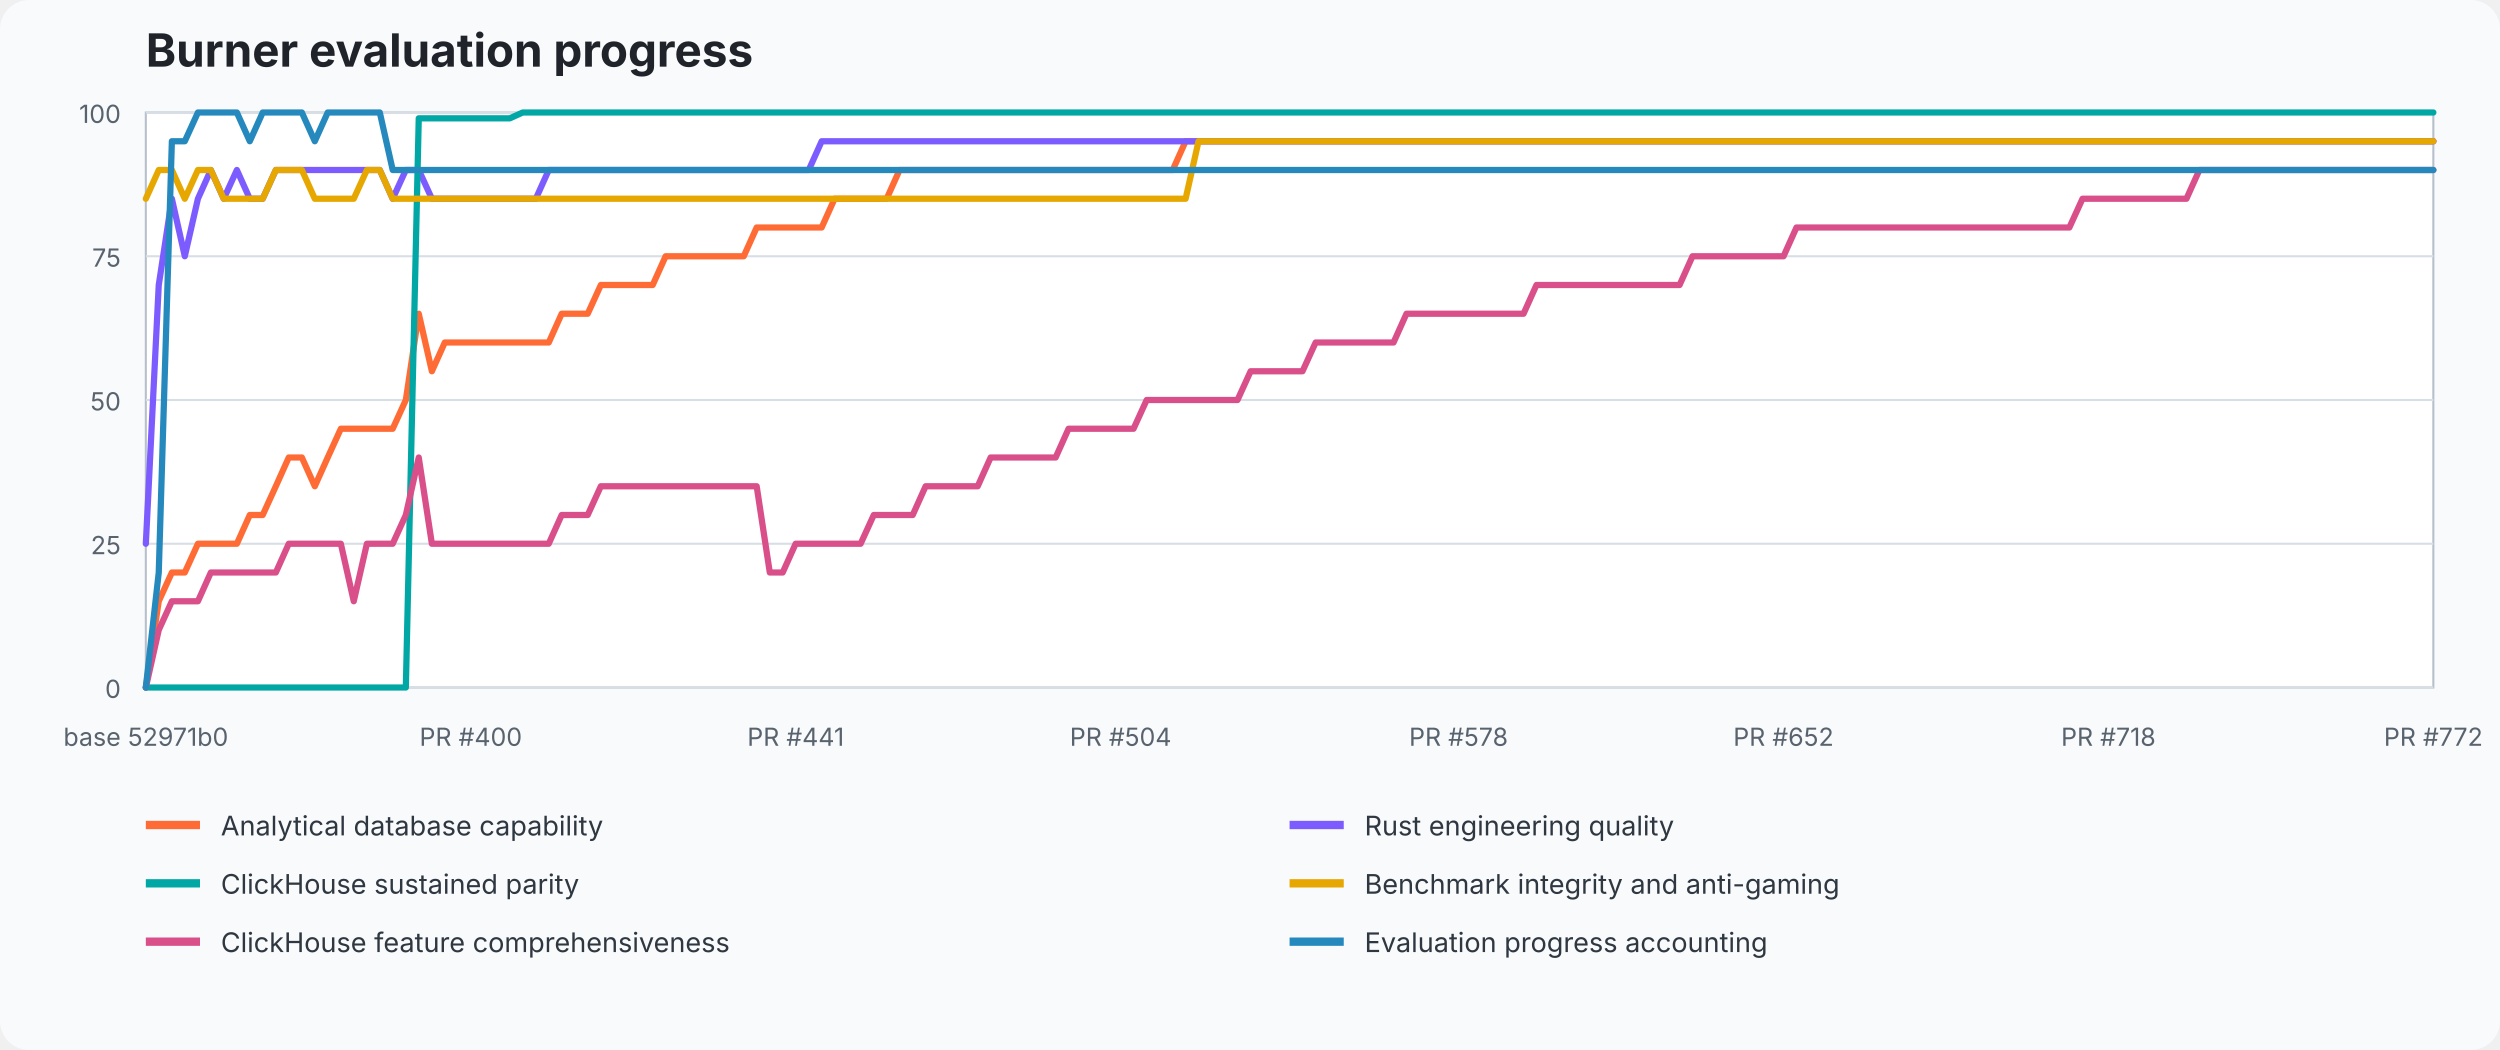
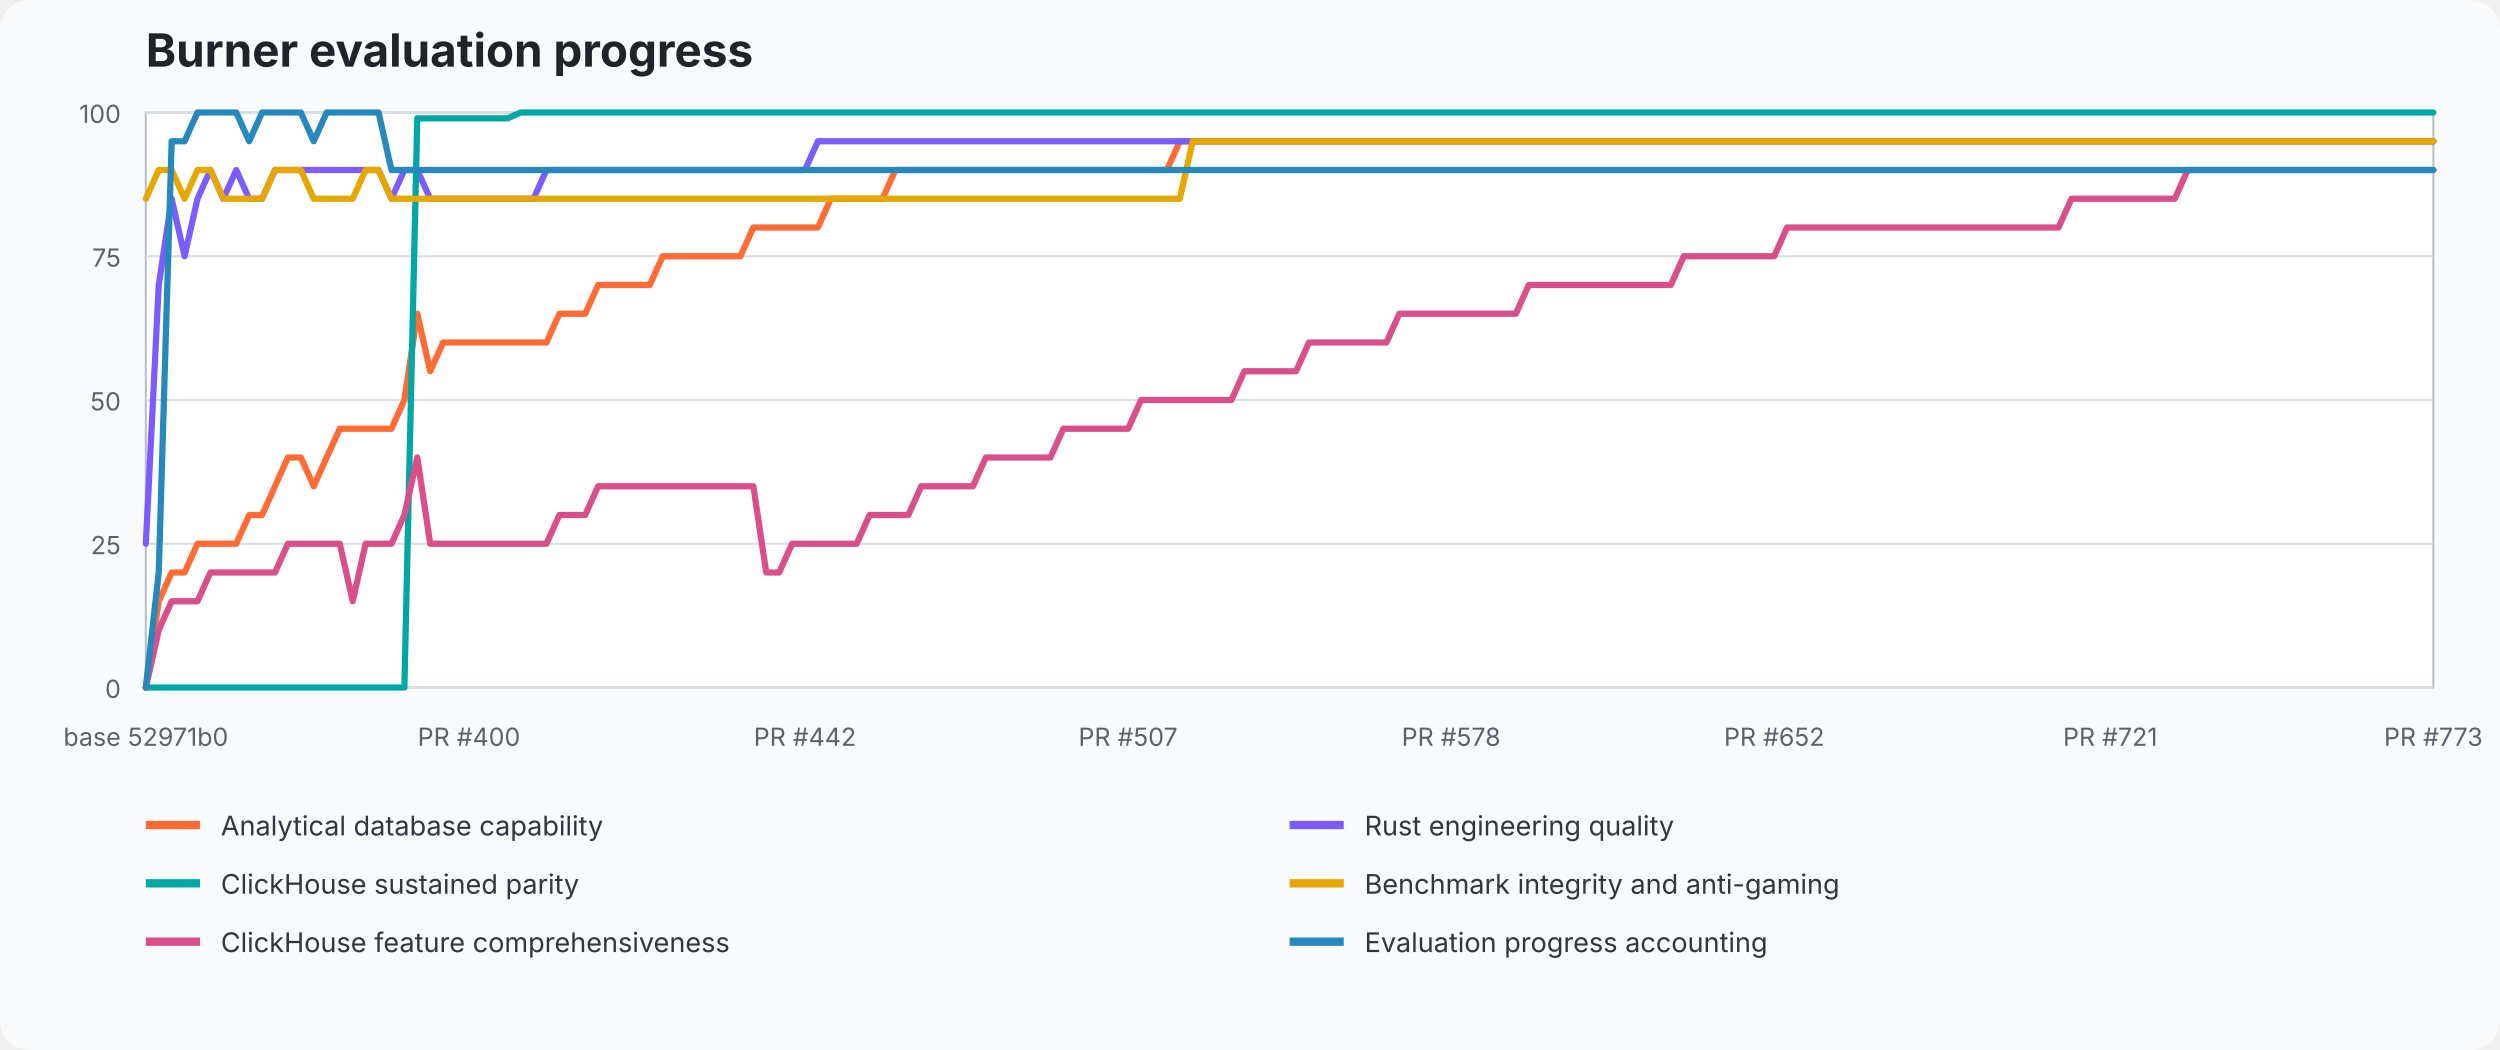
<svg xmlns="http://www.w3.org/2000/svg" width="1200" height="504" viewBox="0 0 1200 504" role="img" aria-labelledby="title desc">
  <style>text{font-family:ui-sans-serif,system-ui,-apple-system,BlinkMacSystemFont,"Segoe UI",sans-serif}.title{font-size:22px;font-weight:700;fill:#20242a}.axis{font-size:12px;fill:#59636e}.legend{font-size:13px;fill:#2f3740}.grid{stroke:#d8dee5;stroke-width:1}.plot{fill:#fff;stroke:#b7c0ca}</style>
  <rect width="100%" height="100%" fill="#f8fafc" rx="14" />
  <text x="70" y="32" class="title">Burner evaluation progress</text>
  <rect x="70" y="54" width="1098" height="276" class="plot" />
  <line x1="70" y1="330" x2="1168" y2="330" class="grid" />
  <text x="58" y="335" text-anchor="end" class="axis">0</text>
  <line x1="70" y1="261" x2="1168" y2="261" class="grid" />
  <text x="58" y="266" text-anchor="end" class="axis">25</text>
  <line x1="70" y1="192" x2="1168" y2="192" class="grid" />
  <text x="58" y="197" text-anchor="end" class="axis">50</text>
  <line x1="70" y1="123" x2="1168" y2="123" class="grid" />
  <text x="58" y="128" text-anchor="end" class="axis">75</text>
  <line x1="70" y1="54" x2="1168" y2="54" class="grid" />
  <text x="58" y="59" text-anchor="end" class="axis">100</text>
-   <polyline points="70.0,330.0 76.2,288.6 82.5,274.8 88.7,274.8 95.0,261.0 101.2,261.0 107.4,261.0 113.7,261.0 119.9,247.2 126.1,247.2 132.4,233.4 138.6,219.6 144.9,219.6 151.1,233.4 157.3,219.6 163.6,205.8 169.8,205.8 176.1,205.8 182.3,205.8 188.5,205.8 194.8,192.0 201.0,150.6 207.3,178.2 213.5,164.4 219.7,164.4 226.0,164.4 232.2,164.4 238.4,164.4 244.7,164.4 250.9,164.4 257.2,164.4 263.4,164.4 269.6,150.6 275.9,150.6 282.1,150.6 288.4,136.8 294.6,136.8 300.8,136.8 307.1,136.8 313.3,136.8 319.5,123.0 325.8,123.0 332.0,123.0 338.3,123.0 344.5,123.0 350.7,123.0 357.0,123.0 363.2,109.2 369.5,109.2 375.7,109.2 381.9,109.2 388.2,109.2 394.4,109.2 400.6,95.4 406.9,95.4 413.1,95.4 419.4,95.4 425.6,95.4 431.8,81.6 438.1,81.6 444.3,81.6 450.6,81.6 456.8,81.6 463.0,81.6 469.3,81.6 475.5,81.6 481.8,81.6 488.0,81.6 494.2,81.6 500.5,81.6 506.7,81.6 512.9,81.6 519.2,81.6 525.4,81.6 531.7,81.6 537.9,81.6 544.1,81.6 550.4,81.6 556.6,81.6 562.9,81.6 569.1,67.8 575.3,67.8 581.6,67.8 587.8,67.8 594.0,67.8 600.3,67.8 606.5,67.8 612.8,67.8 619.0,67.8 625.2,67.8 631.5,67.8 637.7,67.8 644.0,67.8 650.2,67.8 656.4,67.8 662.7,67.8 668.9,67.8 675.1,67.8 681.4,67.8 687.6,67.8 693.9,67.8 700.1,67.8 706.3,67.8 712.6,67.8 718.8,67.8 725.1,67.8 731.3,67.8 737.5,67.8 743.8,67.8 750.0,67.8 756.3,67.8 762.5,67.8 768.7,67.8 775.0,67.8 781.2,67.8 787.4,67.8 793.7,67.8 799.9,67.8 806.2,67.8 812.4,67.8 818.6,67.8 824.9,67.8 831.1,67.8 837.4,67.8 843.6,67.8 849.8,67.8 856.1,67.8 862.3,67.8 868.5,67.8 874.8,67.8 881.0,67.8 887.3,67.8 893.5,67.8 899.7,67.8 906.0,67.8 912.2,67.8 918.5,67.8 924.7,67.8 930.9,67.8 937.2,67.8 943.4,67.8 949.6,67.8 955.9,67.8 962.1,67.8 968.4,67.8 974.6,67.8 980.8,67.8 987.1,67.8 993.3,67.8 999.6,67.8 1005.8,67.8 1012.0,67.8 1018.3,67.8 1024.5,67.8 1030.8,67.8 1037.0,67.8 1043.2,67.8 1049.5,67.8 1055.7,67.8 1061.9,67.8 1068.2,67.8 1074.4,67.8 1080.7,67.8 1086.9,67.8 1093.1,67.8 1099.4,67.8 1105.6,67.8 1111.9,67.8 1118.1,67.8 1124.3,67.8 1130.6,67.8 1136.8,67.8 1143.0,67.8 1149.3,67.8 1155.5,67.8 1161.8,67.8 1168.0,67.8" fill="none" stroke="#ff6b35" stroke-width="3" stroke-linejoin="round" stroke-linecap="round" />
-   <polyline points="70.0,261.0 76.2,136.8 82.5,95.4 88.7,123.0 95.0,95.4 101.2,81.6 107.4,95.4 113.7,81.6 119.9,95.4 126.1,95.4 132.4,81.6 138.6,81.6 144.9,81.6 151.1,81.6 157.3,81.6 163.6,81.6 169.8,81.6 176.1,81.6 182.3,81.6 188.5,95.4 194.8,81.6 201.0,81.6 207.3,95.4 213.5,95.4 219.7,95.4 226.0,95.4 232.2,95.4 238.4,95.4 244.7,95.4 250.9,95.4 257.2,95.4 263.4,81.6 269.6,81.6 275.9,81.6 282.1,81.6 288.4,81.6 294.6,81.6 300.8,81.6 307.1,81.6 313.3,81.6 319.5,81.6 325.8,81.6 332.0,81.6 338.3,81.6 344.5,81.6 350.7,81.6 357.0,81.6 363.2,81.6 369.5,81.6 375.7,81.6 381.9,81.6 388.2,81.6 394.4,67.8 400.6,67.8 406.9,67.8 413.1,67.8 419.4,67.8 425.6,67.8 431.8,67.8 438.1,67.8 444.3,67.8 450.6,67.8 456.8,67.8 463.0,67.8 469.3,67.8 475.5,67.8 481.8,67.8 488.0,67.8 494.2,67.8 500.5,67.8 506.7,67.8 512.9,67.8 519.2,67.8 525.4,67.8 531.7,67.8 537.9,67.8 544.1,67.8 550.4,67.8 556.6,67.8 562.9,67.8 569.1,67.8 575.3,67.8 581.6,67.8 587.8,67.8 594.0,67.8 600.3,67.8 606.5,67.8 612.8,67.8 619.0,67.8 625.2,67.8 631.5,67.8 637.7,67.8 644.0,67.8 650.2,67.8 656.4,67.8 662.7,67.8 668.9,67.8 675.1,67.8 681.4,67.8 687.6,67.8 693.9,67.8 700.1,67.8 706.3,67.8 712.6,67.8 718.8,67.8 725.1,67.8 731.3,67.8 737.5,67.8 743.8,67.8 750.0,67.8 756.3,67.8 762.5,67.8 768.7,67.8 775.0,67.8 781.2,67.8 787.4,67.8 793.7,67.8 799.9,67.8 806.2,67.8 812.4,67.8 818.6,67.8 824.9,67.8 831.1,67.8 837.4,67.8 843.6,67.8 849.8,67.8 856.1,67.8 862.3,67.8 868.5,67.8 874.8,67.8 881.0,67.8 887.3,67.8 893.5,67.8 899.7,67.8 906.0,67.8 912.2,67.8 918.5,67.8 924.7,67.8 930.9,67.8 937.2,67.8 943.4,67.8 949.6,67.8 955.9,67.8 962.1,67.8 968.4,67.8 974.6,67.8 980.8,67.8 987.1,67.8 993.3,67.8 999.6,67.8 1005.8,67.8 1012.0,67.8 1018.3,67.8 1024.5,67.8 1030.8,67.8 1037.0,67.8 1043.2,67.8 1049.5,67.8 1055.7,67.8 1061.9,67.8 1068.2,67.8 1074.4,67.8 1080.7,67.8 1086.9,67.8 1093.1,67.8 1099.4,67.8 1105.6,67.8 1111.9,67.8 1118.1,67.8 1124.3,67.8 1130.6,67.8 1136.8,67.8 1143.0,67.8 1149.3,67.8 1155.5,67.8 1161.8,67.8 1168.0,67.8" fill="none" stroke="#7c5cff" stroke-width="3" stroke-linejoin="round" stroke-linecap="round" />
-   <polyline points="70.0,330.0 76.2,330.0 82.5,330.0 88.7,330.0 95.0,330.0 101.2,330.0 107.4,330.0 113.7,330.0 119.9,330.0 126.1,330.0 132.4,330.0 138.6,330.0 144.9,330.0 151.1,330.0 157.3,330.0 163.6,330.0 169.8,330.0 176.1,330.0 182.3,330.0 188.5,330.0 194.8,330.0 201.0,56.8 207.3,56.8 213.5,56.8 219.7,56.8 226.0,56.8 232.2,56.8 238.4,56.8 244.7,56.8 250.9,54.0 257.2,54.0 263.4,54.0 269.6,54.0 275.9,54.0 282.1,54.0 288.4,54.0 294.6,54.0 300.8,54.0 307.1,54.0 313.3,54.0 319.5,54.0 325.8,54.0 332.0,54.0 338.3,54.0 344.5,54.0 350.7,54.0 357.0,54.0 363.2,54.0 369.5,54.0 375.7,54.0 381.9,54.0 388.2,54.0 394.4,54.0 400.6,54.0 406.9,54.0 413.1,54.0 419.4,54.0 425.6,54.0 431.8,54.0 438.1,54.0 444.3,54.0 450.6,54.0 456.8,54.0 463.0,54.0 469.3,54.0 475.5,54.0 481.8,54.0 488.0,54.0 494.2,54.0 500.5,54.0 506.7,54.0 512.9,54.0 519.2,54.0 525.4,54.0 531.7,54.0 537.9,54.0 544.1,54.0 550.4,54.0 556.6,54.0 562.9,54.0 569.1,54.0 575.3,54.0 581.6,54.0 587.8,54.0 594.0,54.0 600.3,54.0 606.5,54.0 612.8,54.0 619.0,54.0 625.2,54.0 631.5,54.0 637.7,54.0 644.0,54.0 650.2,54.0 656.4,54.0 662.7,54.0 668.9,54.0 675.1,54.0 681.4,54.0 687.6,54.0 693.9,54.0 700.1,54.0 706.3,54.0 712.6,54.0 718.8,54.0 725.1,54.0 731.3,54.0 737.5,54.0 743.8,54.0 750.0,54.0 756.3,54.0 762.5,54.0 768.7,54.0 775.0,54.0 781.2,54.0 787.4,54.0 793.7,54.0 799.9,54.0 806.2,54.0 812.4,54.0 818.6,54.0 824.9,54.0 831.1,54.0 837.4,54.0 843.6,54.0 849.8,54.0 856.1,54.0 862.3,54.0 868.5,54.0 874.8,54.0 881.0,54.0 887.3,54.0 893.5,54.0 899.7,54.0 906.0,54.0 912.2,54.0 918.5,54.0 924.7,54.0 930.9,54.0 937.2,54.0 943.4,54.0 949.6,54.0 955.9,54.0 962.1,54.0 968.4,54.0 974.6,54.0 980.8,54.0 987.1,54.0 993.3,54.0 999.6,54.0 1005.8,54.0 1012.0,54.0 1018.3,54.0 1024.5,54.0 1030.8,54.0 1037.0,54.0 1043.2,54.0 1049.5,54.0 1055.7,54.0 1061.9,54.0 1068.2,54.0 1074.4,54.0 1080.7,54.0 1086.9,54.0 1093.1,54.0 1099.4,54.0 1105.6,54.0 1111.9,54.0 1118.1,54.0 1124.3,54.0 1130.6,54.0 1136.8,54.0 1143.0,54.0 1149.3,54.0 1155.5,54.0 1161.8,54.0 1168.0,54.0" fill="none" stroke="#00a7a5" stroke-width="3" stroke-linejoin="round" stroke-linecap="round" />
-   <polyline points="70.0,95.4 76.2,81.6 82.5,81.6 88.7,95.4 95.0,81.6 101.2,81.6 107.4,95.4 113.7,95.4 119.9,95.4 126.1,95.4 132.4,81.6 138.6,81.6 144.9,81.6 151.1,95.4 157.3,95.4 163.6,95.4 169.8,95.4 176.1,81.6 182.3,81.6 188.5,95.4 194.8,95.4 201.0,95.4 207.3,95.4 213.5,95.4 219.7,95.4 226.0,95.4 232.2,95.4 238.4,95.4 244.7,95.4 250.9,95.4 257.2,95.4 263.4,95.4 269.6,95.4 275.9,95.4 282.1,95.4 288.4,95.4 294.6,95.4 300.8,95.4 307.1,95.4 313.3,95.4 319.5,95.4 325.8,95.4 332.0,95.4 338.3,95.4 344.5,95.4 350.7,95.4 357.0,95.4 363.2,95.4 369.5,95.4 375.7,95.4 381.9,95.4 388.2,95.4 394.4,95.4 400.6,95.4 406.9,95.4 413.1,95.4 419.4,95.4 425.6,95.4 431.8,95.4 438.1,95.4 444.3,95.4 450.6,95.4 456.8,95.4 463.0,95.4 469.3,95.4 475.5,95.4 481.8,95.4 488.0,95.4 494.2,95.4 500.5,95.4 506.7,95.4 512.9,95.4 519.2,95.4 525.4,95.4 531.7,95.4 537.9,95.4 544.1,95.4 550.4,95.4 556.6,95.4 562.9,95.4 569.1,95.4 575.3,67.8 581.6,67.8 587.8,67.8 594.0,67.8 600.3,67.8 606.5,67.8 612.8,67.8 619.0,67.8 625.2,67.8 631.5,67.8 637.7,67.8 644.0,67.8 650.2,67.8 656.4,67.8 662.7,67.8 668.9,67.8 675.1,67.8 681.4,67.8 687.6,67.8 693.9,67.8 700.1,67.8 706.3,67.8 712.6,67.8 718.8,67.8 725.1,67.8 731.3,67.8 737.5,67.8 743.8,67.8 750.0,67.8 756.3,67.8 762.5,67.8 768.7,67.8 775.0,67.8 781.2,67.8 787.4,67.8 793.7,67.8 799.9,67.8 806.2,67.8 812.4,67.8 818.6,67.8 824.9,67.8 831.1,67.8 837.4,67.8 843.6,67.8 849.8,67.8 856.1,67.8 862.3,67.8 868.5,67.8 874.8,67.8 881.0,67.8 887.3,67.8 893.5,67.8 899.7,67.8 906.0,67.8 912.2,67.8 918.5,67.8 924.7,67.8 930.9,67.8 937.2,67.8 943.4,67.8 949.6,67.8 955.9,67.8 962.1,67.8 968.4,67.8 974.6,67.8 980.8,67.8 987.1,67.8 993.3,67.8 999.6,67.8 1005.8,67.8 1012.0,67.8 1018.3,67.8 1024.5,67.8 1030.8,67.8 1037.0,67.8 1043.2,67.8 1049.5,67.8 1055.7,67.8 1061.9,67.8 1068.2,67.8 1074.4,67.8 1080.7,67.8 1086.9,67.8 1093.1,67.8 1099.4,67.8 1105.6,67.8 1111.9,67.8 1118.1,67.8 1124.3,67.8 1130.6,67.8 1136.8,67.8 1143.0,67.8 1149.3,67.8 1155.5,67.8 1161.8,67.8 1168.0,67.8" fill="none" stroke="#e6a700" stroke-width="3" stroke-linejoin="round" stroke-linecap="round" />
-   <polyline points="70.0,330.0 76.2,302.4 82.5,288.6 88.7,288.6 95.0,288.6 101.2,274.8 107.4,274.8 113.7,274.8 119.9,274.8 126.1,274.8 132.4,274.8 138.6,261.0 144.9,261.0 151.1,261.0 157.3,261.0 163.6,261.0 169.8,288.6 176.1,261.0 182.3,261.0 188.5,261.0 194.8,247.2 201.0,219.6 207.3,261.0 213.5,261.0 219.7,261.0 226.0,261.0 232.2,261.0 238.4,261.0 244.7,261.0 250.9,261.0 257.2,261.0 263.4,261.0 269.6,247.2 275.9,247.2 282.1,247.2 288.4,233.4 294.6,233.4 300.8,233.4 307.1,233.4 313.3,233.4 319.5,233.4 325.8,233.4 332.0,233.4 338.3,233.4 344.5,233.4 350.7,233.4 357.0,233.4 363.2,233.4 369.5,274.8 375.7,274.8 381.9,261.0 388.2,261.0 394.4,261.0 400.6,261.0 406.9,261.0 413.1,261.0 419.4,247.2 425.6,247.2 431.8,247.2 438.1,247.2 444.3,233.4 450.6,233.4 456.8,233.4 463.0,233.4 469.3,233.4 475.5,219.6 481.8,219.6 488.0,219.6 494.2,219.6 500.5,219.6 506.7,219.6 512.9,205.8 519.2,205.8 525.4,205.8 531.7,205.8 537.9,205.8 544.1,205.8 550.4,192.0 556.6,192.0 562.9,192.0 569.1,192.0 575.3,192.0 581.6,192.0 587.8,192.0 594.0,192.0 600.3,178.2 606.5,178.2 612.8,178.2 619.0,178.2 625.2,178.2 631.5,164.4 637.7,164.4 644.0,164.4 650.2,164.4 656.4,164.4 662.7,164.4 668.9,164.4 675.1,150.6 681.4,150.6 687.6,150.6 693.9,150.6 700.1,150.6 706.3,150.6 712.6,150.6 718.8,150.6 725.1,150.6 731.3,150.6 737.5,136.8 743.8,136.8 750.0,136.8 756.3,136.8 762.5,136.8 768.7,136.8 775.0,136.8 781.2,136.8 787.4,136.8 793.7,136.8 799.9,136.8 806.2,136.8 812.4,123.0 818.6,123.0 824.9,123.0 831.1,123.0 837.4,123.0 843.6,123.0 849.8,123.0 856.1,123.0 862.3,109.2 868.5,109.2 874.8,109.2 881.0,109.2 887.3,109.2 893.5,109.2 899.7,109.2 906.0,109.2 912.2,109.2 918.5,109.2 924.7,109.2 930.9,109.2 937.2,109.2 943.4,109.2 949.6,109.2 955.9,109.2 962.1,109.2 968.4,109.2 974.6,109.2 980.8,109.2 987.1,109.2 993.3,109.2 999.6,95.4 1005.8,95.4 1012.0,95.4 1018.3,95.4 1024.5,95.4 1030.8,95.4 1037.0,95.4 1043.2,95.4 1049.5,95.4 1055.7,81.6 1061.9,81.6 1068.2,81.6 1074.4,81.6 1080.7,81.6 1086.9,81.6 1093.1,81.6 1099.4,81.6 1105.6,81.6 1111.9,81.6 1118.1,81.6 1124.3,81.6 1130.6,81.6 1136.8,81.6 1143.0,81.6 1149.3,81.6 1155.5,81.6 1161.8,81.6 1168.0,81.6" fill="none" stroke="#d94f8a" stroke-width="3" stroke-linejoin="round" stroke-linecap="round" />
-   <polyline points="70.0,330.0 76.2,274.8 82.5,67.8 88.7,67.8 95.0,54.0 101.2,54.0 107.4,54.0 113.7,54.0 119.9,67.8 126.1,54.0 132.4,54.0 138.6,54.0 144.9,54.0 151.1,67.8 157.3,54.0 163.6,54.0 169.8,54.0 176.1,54.0 182.3,54.0 188.5,81.6 194.8,81.6 201.0,81.6 207.3,81.6 213.5,81.6 219.7,81.6 226.0,81.6 232.2,81.6 238.4,81.6 244.7,81.6 250.9,81.6 257.2,81.6 263.4,81.6 269.6,81.6 275.9,81.6 282.1,81.6 288.4,81.6 294.6,81.6 300.8,81.6 307.1,81.6 313.3,81.6 319.5,81.6 325.8,81.6 332.0,81.6 338.3,81.6 344.5,81.6 350.7,81.6 357.0,81.6 363.2,81.6 369.5,81.6 375.7,81.6 381.9,81.6 388.2,81.6 394.4,81.6 400.6,81.6 406.9,81.6 413.1,81.6 419.4,81.6 425.6,81.6 431.8,81.6 438.1,81.6 444.3,81.6 450.6,81.6 456.8,81.6 463.0,81.6 469.3,81.6 475.5,81.6 481.8,81.6 488.0,81.6 494.2,81.6 500.5,81.6 506.7,81.6 512.9,81.6 519.2,81.6 525.4,81.6 531.7,81.6 537.9,81.6 544.1,81.6 550.4,81.6 556.6,81.6 562.9,81.6 569.1,81.6 575.3,81.6 581.6,81.6 587.8,81.6 594.0,81.6 600.3,81.6 606.5,81.6 612.8,81.6 619.0,81.6 625.2,81.6 631.5,81.6 637.7,81.6 644.0,81.6 650.2,81.6 656.4,81.6 662.7,81.6 668.9,81.6 675.1,81.6 681.4,81.6 687.6,81.6 693.9,81.6 700.1,81.6 706.3,81.6 712.6,81.6 718.8,81.6 725.1,81.6 731.3,81.6 737.5,81.6 743.8,81.6 750.0,81.6 756.3,81.6 762.5,81.6 768.7,81.6 775.0,81.6 781.2,81.6 787.4,81.6 793.7,81.6 799.9,81.6 806.2,81.6 812.4,81.6 818.6,81.6 824.9,81.6 831.1,81.6 837.4,81.6 843.6,81.6 849.8,81.6 856.1,81.6 862.3,81.6 868.5,81.6 874.8,81.6 881.0,81.6 887.3,81.6 893.5,81.6 899.7,81.6 906.0,81.6 912.2,81.6 918.5,81.6 924.7,81.6 930.9,81.6 937.2,81.6 943.4,81.6 949.6,81.6 955.9,81.6 962.1,81.6 968.4,81.6 974.6,81.6 980.8,81.6 987.1,81.6 993.3,81.6 999.6,81.6 1005.8,81.6 1012.0,81.6 1018.3,81.6 1024.5,81.6 1030.8,81.6 1037.0,81.6 1043.2,81.6 1049.5,81.6 1055.7,81.6 1061.9,81.6 1068.2,81.6 1074.4,81.6 1080.7,81.6 1086.9,81.6 1093.1,81.6 1099.4,81.6 1105.6,81.6 1111.9,81.6 1118.1,81.6 1124.3,81.6 1130.6,81.6 1136.8,81.6 1143.0,81.6 1149.3,81.6 1155.5,81.6 1161.8,81.6 1168.0,81.6" fill="none" stroke="#2589bd" stroke-width="3" stroke-linejoin="round" stroke-linecap="round" />
+   <polyline points="70.0,330.0 76.2,288.6 82.4,274.8 88.6,274.8 94.8,261.0 101.0,261.0 107.2,261.0 113.4,261.0 119.6,247.2 125.8,247.2 132.0,233.4 138.2,219.6 144.4,219.6 150.6,233.4 156.8,219.6 163.1,205.8 169.3,205.8 175.5,205.8 181.7,205.8 187.9,205.8 194.1,192.0 200.3,150.6 206.5,178.2 212.7,164.4 218.9,164.4 225.1,164.4 231.3,164.4 237.5,164.4 243.7,164.4 249.9,164.4 256.1,164.4 262.3,164.4 268.5,150.6 274.7,150.6 280.9,150.6 287.1,136.8 293.3,136.8 299.5,136.8 305.7,136.8 311.9,136.8 318.1,123.0 324.3,123.0 330.5,123.0 336.7,123.0 342.9,123.0 349.2,123.0 355.4,123.0 361.6,109.2 367.8,109.2 374.0,109.2 380.2,109.2 386.4,109.2 392.6,109.2 398.8,95.4 405.0,95.4 411.2,95.4 417.4,95.4 423.6,95.4 429.8,81.6 436.0,81.6 442.2,81.6 448.4,81.6 454.6,81.6 460.8,81.6 467.0,81.6 473.2,81.6 479.4,81.6 485.6,81.6 491.8,81.6 498.0,81.6 504.2,81.6 510.4,81.6 516.6,81.6 522.8,81.6 529.1,81.6 535.3,81.6 541.5,81.6 547.7,81.6 553.9,81.6 560.1,81.6 566.3,67.8 572.5,67.8 578.7,67.8 584.9,67.8 591.1,67.8 597.3,67.8 603.5,67.8 609.7,67.8 615.9,67.8 622.1,67.8 628.3,67.8 634.5,67.8 640.7,67.8 646.9,67.8 653.1,67.8 659.3,67.8 665.5,67.8 671.7,67.8 677.9,67.8 684.1,67.8 690.3,67.8 696.5,67.8 702.7,67.8 708.9,67.8 715.2,67.8 721.4,67.8 727.6,67.8 733.8,67.8 740.0,67.8 746.2,67.8 752.4,67.8 758.6,67.8 764.8,67.8 771.0,67.8 777.2,67.8 783.4,67.8 789.6,67.8 795.8,67.8 802.0,67.8 808.2,67.8 814.4,67.8 820.6,67.8 826.8,67.8 833.0,67.8 839.2,67.8 845.4,67.8 851.6,67.8 857.8,67.8 864.0,67.8 870.2,67.8 876.4,67.8 882.6,67.8 888.8,67.8 895.1,67.8 901.3,67.8 907.5,67.8 913.7,67.8 919.9,67.8 926.1,67.8 932.3,67.8 938.5,67.8 944.7,67.8 950.9,67.8 957.1,67.8 963.3,67.8 969.5,67.8 975.7,67.8 981.9,67.8 988.1,67.8 994.3,67.8 1000.5,67.8 1006.7,67.8 1012.9,67.8 1019.1,67.8 1025.3,67.8 1031.5,67.8 1037.7,67.8 1043.9,67.8 1050.1,67.8 1056.3,67.8 1062.5,67.8 1068.7,67.8 1074.9,67.8 1081.2,67.8 1087.4,67.8 1093.6,67.8 1099.8,67.8 1106.0,67.8 1112.2,67.8 1118.4,67.8 1124.6,67.8 1130.8,67.8 1137.0,67.8 1143.2,67.8 1149.4,67.8 1155.6,67.8 1161.8,67.8 1168.0,67.8" fill="none" stroke="#ff6b35" stroke-width="3" stroke-linejoin="round" stroke-linecap="round" />
+   <polyline points="70.0,261.0 76.2,136.8 82.4,95.4 88.6,123.0 94.8,95.4 101.0,81.6 107.2,95.4 113.4,81.6 119.6,95.4 125.8,95.4 132.0,81.6 138.2,81.6 144.4,81.6 150.6,81.6 156.8,81.6 163.1,81.6 169.3,81.6 175.5,81.6 181.7,81.6 187.9,95.4 194.1,81.6 200.3,81.6 206.5,95.4 212.7,95.4 218.9,95.4 225.1,95.4 231.3,95.4 237.5,95.4 243.7,95.4 249.9,95.4 256.1,95.4 262.3,81.6 268.5,81.6 274.7,81.6 280.9,81.6 287.1,81.6 293.3,81.6 299.5,81.6 305.7,81.6 311.9,81.6 318.1,81.6 324.3,81.6 330.5,81.6 336.7,81.6 342.9,81.6 349.2,81.6 355.4,81.6 361.6,81.6 367.8,81.6 374.0,81.6 380.2,81.6 386.4,81.6 392.6,67.8 398.8,67.8 405.0,67.8 411.2,67.8 417.4,67.8 423.6,67.8 429.8,67.8 436.0,67.8 442.2,67.8 448.4,67.8 454.6,67.8 460.8,67.8 467.0,67.8 473.2,67.8 479.4,67.8 485.6,67.8 491.8,67.8 498.0,67.8 504.2,67.8 510.4,67.8 516.6,67.8 522.8,67.8 529.1,67.8 535.3,67.8 541.5,67.8 547.7,67.8 553.9,67.8 560.1,67.8 566.3,67.8 572.5,67.8 578.7,67.8 584.9,67.8 591.1,67.8 597.3,67.8 603.5,67.8 609.7,67.8 615.9,67.8 622.1,67.8 628.3,67.8 634.5,67.8 640.7,67.8 646.9,67.8 653.1,67.8 659.3,67.8 665.5,67.8 671.7,67.8 677.9,67.8 684.1,67.8 690.3,67.8 696.5,67.8 702.7,67.8 708.9,67.8 715.2,67.8 721.4,67.8 727.6,67.8 733.8,67.8 740.0,67.8 746.2,67.8 752.4,67.8 758.6,67.8 764.8,67.8 771.0,67.8 777.2,67.8 783.4,67.8 789.6,67.8 795.8,67.8 802.0,67.8 808.2,67.8 814.4,67.8 820.6,67.8 826.8,67.8 833.0,67.8 839.2,67.8 845.4,67.8 851.6,67.8 857.8,67.8 864.0,67.8 870.2,67.8 876.4,67.8 882.6,67.8 888.8,67.8 895.1,67.8 901.3,67.8 907.5,67.8 913.7,67.8 919.9,67.8 926.1,67.8 932.3,67.8 938.5,67.8 944.7,67.8 950.9,67.8 957.1,67.8 963.3,67.8 969.5,67.8 975.7,67.8 981.9,67.8 988.1,67.8 994.3,67.8 1000.5,67.8 1006.7,67.8 1012.9,67.8 1019.1,67.8 1025.3,67.8 1031.5,67.8 1037.7,67.8 1043.9,67.8 1050.1,67.8 1056.3,67.8 1062.5,67.8 1068.7,67.8 1074.9,67.8 1081.2,67.8 1087.4,67.8 1093.6,67.8 1099.8,67.8 1106.0,67.8 1112.2,67.8 1118.4,67.8 1124.6,67.8 1130.8,67.8 1137.0,67.8 1143.2,67.8 1149.4,67.8 1155.6,67.8 1161.8,67.8 1168.0,67.8" fill="none" stroke="#7c5cff" stroke-width="3" stroke-linejoin="round" stroke-linecap="round" />
+   <polyline points="70.0,330.0 76.2,330.0 82.4,330.0 88.6,330.0 94.8,330.0 101.0,330.0 107.2,330.0 113.4,330.0 119.6,330.0 125.8,330.0 132.0,330.0 138.2,330.0 144.4,330.0 150.6,330.0 156.8,330.0 163.1,330.0 169.3,330.0 175.5,330.0 181.7,330.0 187.9,330.0 194.1,330.0 200.3,56.8 206.5,56.8 212.7,56.8 218.9,56.8 225.1,56.8 231.3,56.8 237.5,56.8 243.7,56.8 249.9,54.0 256.1,54.0 262.3,54.0 268.5,54.0 274.7,54.0 280.9,54.0 287.1,54.0 293.3,54.0 299.5,54.0 305.7,54.0 311.9,54.0 318.1,54.0 324.3,54.0 330.5,54.0 336.7,54.0 342.9,54.0 349.2,54.0 355.4,54.0 361.6,54.0 367.8,54.0 374.0,54.0 380.2,54.0 386.4,54.0 392.6,54.0 398.8,54.0 405.0,54.0 411.2,54.0 417.4,54.0 423.6,54.0 429.8,54.0 436.0,54.0 442.2,54.0 448.4,54.0 454.6,54.0 460.8,54.0 467.0,54.0 473.2,54.0 479.4,54.0 485.6,54.0 491.8,54.0 498.0,54.0 504.2,54.0 510.4,54.0 516.6,54.0 522.8,54.0 529.1,54.0 535.3,54.0 541.5,54.0 547.7,54.0 553.9,54.0 560.1,54.0 566.3,54.0 572.5,54.0 578.7,54.0 584.9,54.0 591.1,54.0 597.3,54.0 603.5,54.0 609.7,54.0 615.9,54.0 622.1,54.0 628.3,54.0 634.5,54.0 640.7,54.0 646.9,54.0 653.1,54.0 659.3,54.0 665.5,54.0 671.7,54.0 677.9,54.0 684.1,54.0 690.3,54.0 696.5,54.0 702.7,54.0 708.9,54.0 715.2,54.0 721.4,54.0 727.6,54.0 733.8,54.0 740.0,54.0 746.2,54.0 752.4,54.0 758.6,54.0 764.8,54.0 771.0,54.0 777.2,54.0 783.4,54.0 789.6,54.0 795.8,54.0 802.0,54.0 808.2,54.0 814.4,54.0 820.6,54.0 826.8,54.0 833.0,54.0 839.2,54.0 845.4,54.0 851.6,54.0 857.8,54.0 864.0,54.0 870.2,54.0 876.4,54.0 882.6,54.0 888.8,54.0 895.1,54.0 901.3,54.0 907.5,54.0 913.7,54.0 919.9,54.0 926.1,54.0 932.3,54.0 938.5,54.0 944.7,54.0 950.9,54.0 957.1,54.0 963.3,54.0 969.5,54.0 975.7,54.0 981.9,54.0 988.1,54.0 994.3,54.0 1000.5,54.0 1006.7,54.0 1012.9,54.0 1019.1,54.0 1025.3,54.0 1031.5,54.0 1037.7,54.0 1043.9,54.0 1050.1,54.0 1056.3,54.0 1062.5,54.0 1068.7,54.0 1074.9,54.0 1081.2,54.0 1087.4,54.0 1093.6,54.0 1099.8,54.0 1106.0,54.0 1112.2,54.0 1118.4,54.0 1124.6,54.0 1130.8,54.0 1137.0,54.0 1143.2,54.0 1149.4,54.0 1155.6,54.0 1161.8,54.0 1168.0,54.0" fill="none" stroke="#00a7a5" stroke-width="3" stroke-linejoin="round" stroke-linecap="round" />
+   <polyline points="70.0,95.4 76.2,81.6 82.4,81.6 88.6,95.4 94.8,81.6 101.0,81.6 107.2,95.4 113.4,95.4 119.6,95.4 125.8,95.4 132.0,81.6 138.2,81.6 144.4,81.6 150.6,95.4 156.8,95.4 163.1,95.4 169.3,95.4 175.5,81.6 181.7,81.6 187.9,95.4 194.1,95.4 200.3,95.4 206.5,95.4 212.7,95.4 218.9,95.4 225.1,95.4 231.3,95.4 237.5,95.4 243.7,95.4 249.9,95.4 256.1,95.4 262.3,95.4 268.5,95.4 274.7,95.4 280.9,95.4 287.1,95.4 293.3,95.4 299.5,95.4 305.7,95.4 311.9,95.4 318.1,95.4 324.3,95.4 330.5,95.4 336.7,95.4 342.9,95.4 349.2,95.4 355.4,95.4 361.6,95.4 367.8,95.4 374.0,95.4 380.2,95.4 386.4,95.4 392.6,95.4 398.8,95.4 405.0,95.4 411.2,95.4 417.4,95.4 423.6,95.4 429.8,95.4 436.0,95.4 442.2,95.4 448.4,95.4 454.6,95.4 460.8,95.4 467.0,95.4 473.2,95.4 479.4,95.4 485.6,95.4 491.8,95.4 498.0,95.4 504.2,95.4 510.4,95.4 516.6,95.4 522.8,95.4 529.1,95.4 535.3,95.4 541.5,95.4 547.7,95.4 553.9,95.4 560.1,95.4 566.3,95.4 572.5,67.8 578.7,67.8 584.9,67.8 591.1,67.8 597.3,67.8 603.5,67.8 609.7,67.8 615.9,67.8 622.1,67.8 628.3,67.8 634.5,67.8 640.7,67.8 646.9,67.8 653.1,67.8 659.3,67.8 665.5,67.8 671.7,67.8 677.9,67.8 684.1,67.8 690.3,67.8 696.5,67.8 702.7,67.8 708.9,67.8 715.2,67.8 721.4,67.8 727.6,67.8 733.8,67.8 740.0,67.8 746.2,67.8 752.4,67.8 758.6,67.8 764.8,67.8 771.0,67.8 777.2,67.8 783.4,67.8 789.6,67.8 795.8,67.8 802.0,67.8 808.2,67.8 814.4,67.8 820.6,67.8 826.8,67.8 833.0,67.8 839.2,67.8 845.4,67.8 851.6,67.8 857.8,67.8 864.0,67.8 870.2,67.8 876.4,67.8 882.6,67.8 888.8,67.8 895.1,67.8 901.3,67.8 907.5,67.8 913.7,67.8 919.9,67.8 926.1,67.8 932.3,67.8 938.5,67.8 944.7,67.8 950.9,67.8 957.1,67.8 963.3,67.8 969.5,67.8 975.7,67.8 981.9,67.8 988.1,67.8 994.3,67.8 1000.5,67.8 1006.7,67.8 1012.9,67.8 1019.1,67.8 1025.3,67.8 1031.5,67.8 1037.7,67.8 1043.9,67.8 1050.1,67.8 1056.3,67.8 1062.5,67.8 1068.7,67.8 1074.9,67.8 1081.2,67.8 1087.4,67.8 1093.6,67.8 1099.8,67.8 1106.0,67.8 1112.2,67.8 1118.4,67.8 1124.6,67.8 1130.8,67.8 1137.0,67.8 1143.2,67.8 1149.4,67.8 1155.6,67.8 1161.8,67.8 1168.0,67.8" fill="none" stroke="#e6a700" stroke-width="3" stroke-linejoin="round" stroke-linecap="round" />
+   <polyline points="70.0,330.0 76.2,302.4 82.4,288.6 88.6,288.6 94.8,288.6 101.0,274.8 107.2,274.8 113.4,274.8 119.6,274.8 125.8,274.8 132.0,274.8 138.2,261.0 144.4,261.0 150.6,261.0 156.8,261.0 163.1,261.0 169.3,288.6 175.5,261.0 181.7,261.0 187.9,261.0 194.1,247.2 200.3,219.6 206.5,261.0 212.7,261.0 218.9,261.0 225.1,261.0 231.3,261.0 237.5,261.0 243.7,261.0 249.9,261.0 256.1,261.0 262.3,261.0 268.5,247.2 274.7,247.2 280.9,247.2 287.1,233.4 293.3,233.4 299.5,233.4 305.7,233.4 311.9,233.4 318.1,233.4 324.3,233.4 330.5,233.4 336.7,233.4 342.9,233.4 349.2,233.4 355.4,233.4 361.6,233.4 367.8,274.8 374.0,274.8 380.2,261.0 386.4,261.0 392.6,261.0 398.8,261.0 405.0,261.0 411.2,261.0 417.4,247.2 423.6,247.2 429.8,247.2 436.0,247.2 442.2,233.4 448.4,233.4 454.6,233.4 460.8,233.4 467.0,233.4 473.2,219.6 479.4,219.6 485.6,219.6 491.8,219.6 498.0,219.6 504.2,219.6 510.4,205.8 516.6,205.8 522.8,205.8 529.1,205.8 535.3,205.8 541.5,205.8 547.7,192.0 553.9,192.0 560.1,192.0 566.3,192.0 572.5,192.0 578.7,192.0 584.9,192.0 591.1,192.0 597.3,178.2 603.5,178.2 609.7,178.2 615.9,178.2 622.1,178.2 628.3,164.4 634.5,164.4 640.7,164.4 646.9,164.4 653.1,164.4 659.3,164.4 665.5,164.4 671.7,150.6 677.9,150.6 684.1,150.6 690.3,150.6 696.5,150.6 702.7,150.6 708.9,150.6 715.2,150.6 721.4,150.6 727.6,150.6 733.8,136.8 740.0,136.8 746.2,136.8 752.4,136.8 758.6,136.8 764.8,136.8 771.0,136.8 777.2,136.8 783.4,136.8 789.6,136.8 795.8,136.8 802.0,136.8 808.2,123.0 814.4,123.0 820.6,123.0 826.8,123.0 833.0,123.0 839.2,123.0 845.4,123.0 851.6,123.0 857.8,109.2 864.0,109.2 870.2,109.2 876.4,109.2 882.6,109.2 888.8,109.2 895.1,109.2 901.3,109.2 907.5,109.2 913.7,109.2 919.9,109.2 926.1,109.2 932.3,109.2 938.5,109.2 944.7,109.2 950.9,109.2 957.1,109.2 963.3,109.2 969.5,109.2 975.7,109.2 981.9,109.2 988.1,109.2 994.3,95.4 1000.5,95.4 1006.7,95.4 1012.9,95.4 1019.1,95.4 1025.3,95.4 1031.5,95.4 1037.7,95.4 1043.9,95.4 1050.1,81.6 1056.3,81.6 1062.5,81.6 1068.7,81.6 1074.9,81.6 1081.2,81.6 1087.4,81.6 1093.6,81.6 1099.8,81.6 1106.0,81.6 1112.2,81.6 1118.4,81.6 1124.6,81.6 1130.8,81.6 1137.0,81.6 1143.2,81.6 1149.4,81.6 1155.6,81.6 1161.8,81.6 1168.0,81.6" fill="none" stroke="#d94f8a" stroke-width="3" stroke-linejoin="round" stroke-linecap="round" />
+   <polyline points="70.0,330.0 76.2,274.8 82.4,67.8 88.6,67.8 94.8,54.0 101.0,54.0 107.2,54.0 113.4,54.0 119.6,67.8 125.8,54.0 132.0,54.0 138.2,54.0 144.4,54.0 150.6,67.8 156.8,54.0 163.1,54.0 169.3,54.0 175.5,54.0 181.7,54.0 187.9,81.6 194.1,81.6 200.3,81.6 206.5,81.6 212.7,81.6 218.9,81.6 225.1,81.6 231.3,81.6 237.5,81.6 243.7,81.6 249.9,81.6 256.1,81.6 262.3,81.6 268.5,81.6 274.7,81.6 280.9,81.6 287.1,81.6 293.3,81.6 299.5,81.6 305.7,81.6 311.9,81.6 318.1,81.6 324.3,81.6 330.5,81.6 336.7,81.6 342.9,81.6 349.2,81.6 355.4,81.6 361.6,81.6 367.8,81.6 374.0,81.6 380.2,81.6 386.4,81.6 392.6,81.6 398.8,81.6 405.0,81.6 411.2,81.6 417.4,81.6 423.6,81.6 429.8,81.6 436.0,81.6 442.2,81.6 448.4,81.6 454.6,81.6 460.8,81.6 467.0,81.6 473.2,81.6 479.4,81.6 485.6,81.6 491.8,81.6 498.0,81.6 504.2,81.6 510.4,81.6 516.6,81.6 522.8,81.6 529.1,81.6 535.3,81.6 541.5,81.6 547.7,81.6 553.9,81.6 560.1,81.6 566.3,81.6 572.5,81.6 578.7,81.6 584.9,81.6 591.1,81.6 597.3,81.6 603.5,81.6 609.7,81.6 615.9,81.6 622.1,81.6 628.3,81.6 634.5,81.6 640.7,81.6 646.9,81.6 653.1,81.6 659.3,81.6 665.5,81.6 671.7,81.6 677.9,81.6 684.1,81.6 690.3,81.6 696.5,81.6 702.7,81.6 708.9,81.6 715.2,81.6 721.4,81.6 727.6,81.6 733.8,81.6 740.0,81.6 746.2,81.6 752.4,81.6 758.6,81.6 764.8,81.6 771.0,81.6 777.2,81.6 783.4,81.6 789.6,81.6 795.8,81.6 802.0,81.6 808.2,81.6 814.4,81.6 820.6,81.6 826.8,81.6 833.0,81.6 839.2,81.6 845.4,81.6 851.6,81.6 857.8,81.6 864.0,81.6 870.2,81.6 876.4,81.6 882.6,81.6 888.8,81.6 895.1,81.6 901.3,81.6 907.5,81.6 913.7,81.6 919.9,81.6 926.1,81.6 932.3,81.6 938.5,81.6 944.7,81.6 950.9,81.6 957.1,81.6 963.3,81.6 969.5,81.6 975.7,81.6 981.9,81.6 988.1,81.6 994.3,81.6 1000.5,81.6 1006.7,81.6 1012.9,81.6 1019.1,81.6 1025.3,81.6 1031.5,81.6 1037.7,81.6 1043.9,81.6 1050.1,81.6 1056.3,81.6 1062.5,81.6 1068.7,81.6 1074.9,81.6 1081.2,81.6 1087.4,81.6 1093.6,81.6 1099.8,81.6 1106.0,81.6 1112.2,81.6 1118.4,81.6 1124.6,81.6 1130.8,81.6 1137.0,81.6 1143.2,81.6 1149.4,81.6 1155.6,81.6 1161.8,81.6 1168.0,81.6" fill="none" stroke="#2589bd" stroke-width="3" stroke-linejoin="round" stroke-linecap="round" />
  <text x="70" y="358" text-anchor="middle" class="axis">base 52971b0</text>
-   <text x="225.966" y="358" text-anchor="middle" class="axis">PR #400</text>
-   <text x="381.932" y="358" text-anchor="middle" class="axis">PR #441</text>
-   <text x="537.898" y="358" text-anchor="middle" class="axis">PR #504</text>
-   <text x="700.102" y="358" text-anchor="middle" class="axis">PR #578</text>
-   <text x="856.068" y="358" text-anchor="middle" class="axis">PR #652</text>
-   <text x="1012.034" y="358" text-anchor="middle" class="axis">PR #718</text>
-   <text x="1168" y="358" text-anchor="middle" class="axis">PR #772</text>
+   <text x="225.085" y="358" text-anchor="middle" class="axis">PR #400</text>
+   <text x="386.373" y="358" text-anchor="middle" class="axis">PR #442</text>
+   <text x="541.458" y="358" text-anchor="middle" class="axis">PR #507</text>
+   <text x="696.542" y="358" text-anchor="middle" class="axis">PR #578</text>
+   <text x="851.627" y="358" text-anchor="middle" class="axis">PR #652</text>
+   <text x="1012.915" y="358" text-anchor="middle" class="axis">PR #721</text>
+   <text x="1168" y="358" text-anchor="middle" class="axis">PR #773</text>
  <line x1="70" y1="396" x2="96" y2="396" stroke="#ff6b35" stroke-width="4" />
  <text x="106" y="401" class="legend">Analytical database capability</text>
  <line x1="619" y1="396" x2="645" y2="396" stroke="#7c5cff" stroke-width="4" />
  <text x="655" y="401" class="legend">Rust engineering quality</text>
  <line x1="70" y1="424" x2="96" y2="424" stroke="#00a7a5" stroke-width="4" />
  <text x="106" y="429" class="legend">ClickHouse sustained parity</text>
  <line x1="619" y1="424" x2="645" y2="424" stroke="#e6a700" stroke-width="4" />
  <text x="655" y="429" class="legend">Benchmark integrity and anti-gaming</text>
  <line x1="70" y1="452" x2="96" y2="452" stroke="#d94f8a" stroke-width="4" />
  <text x="106" y="457" class="legend">ClickHouse feature comprehensiveness</text>
  <line x1="619" y1="452" x2="645" y2="452" stroke="#2589bd" stroke-width="4" />
  <text x="655" y="457" class="legend">Evaluation progress accounting</text>
</svg>
